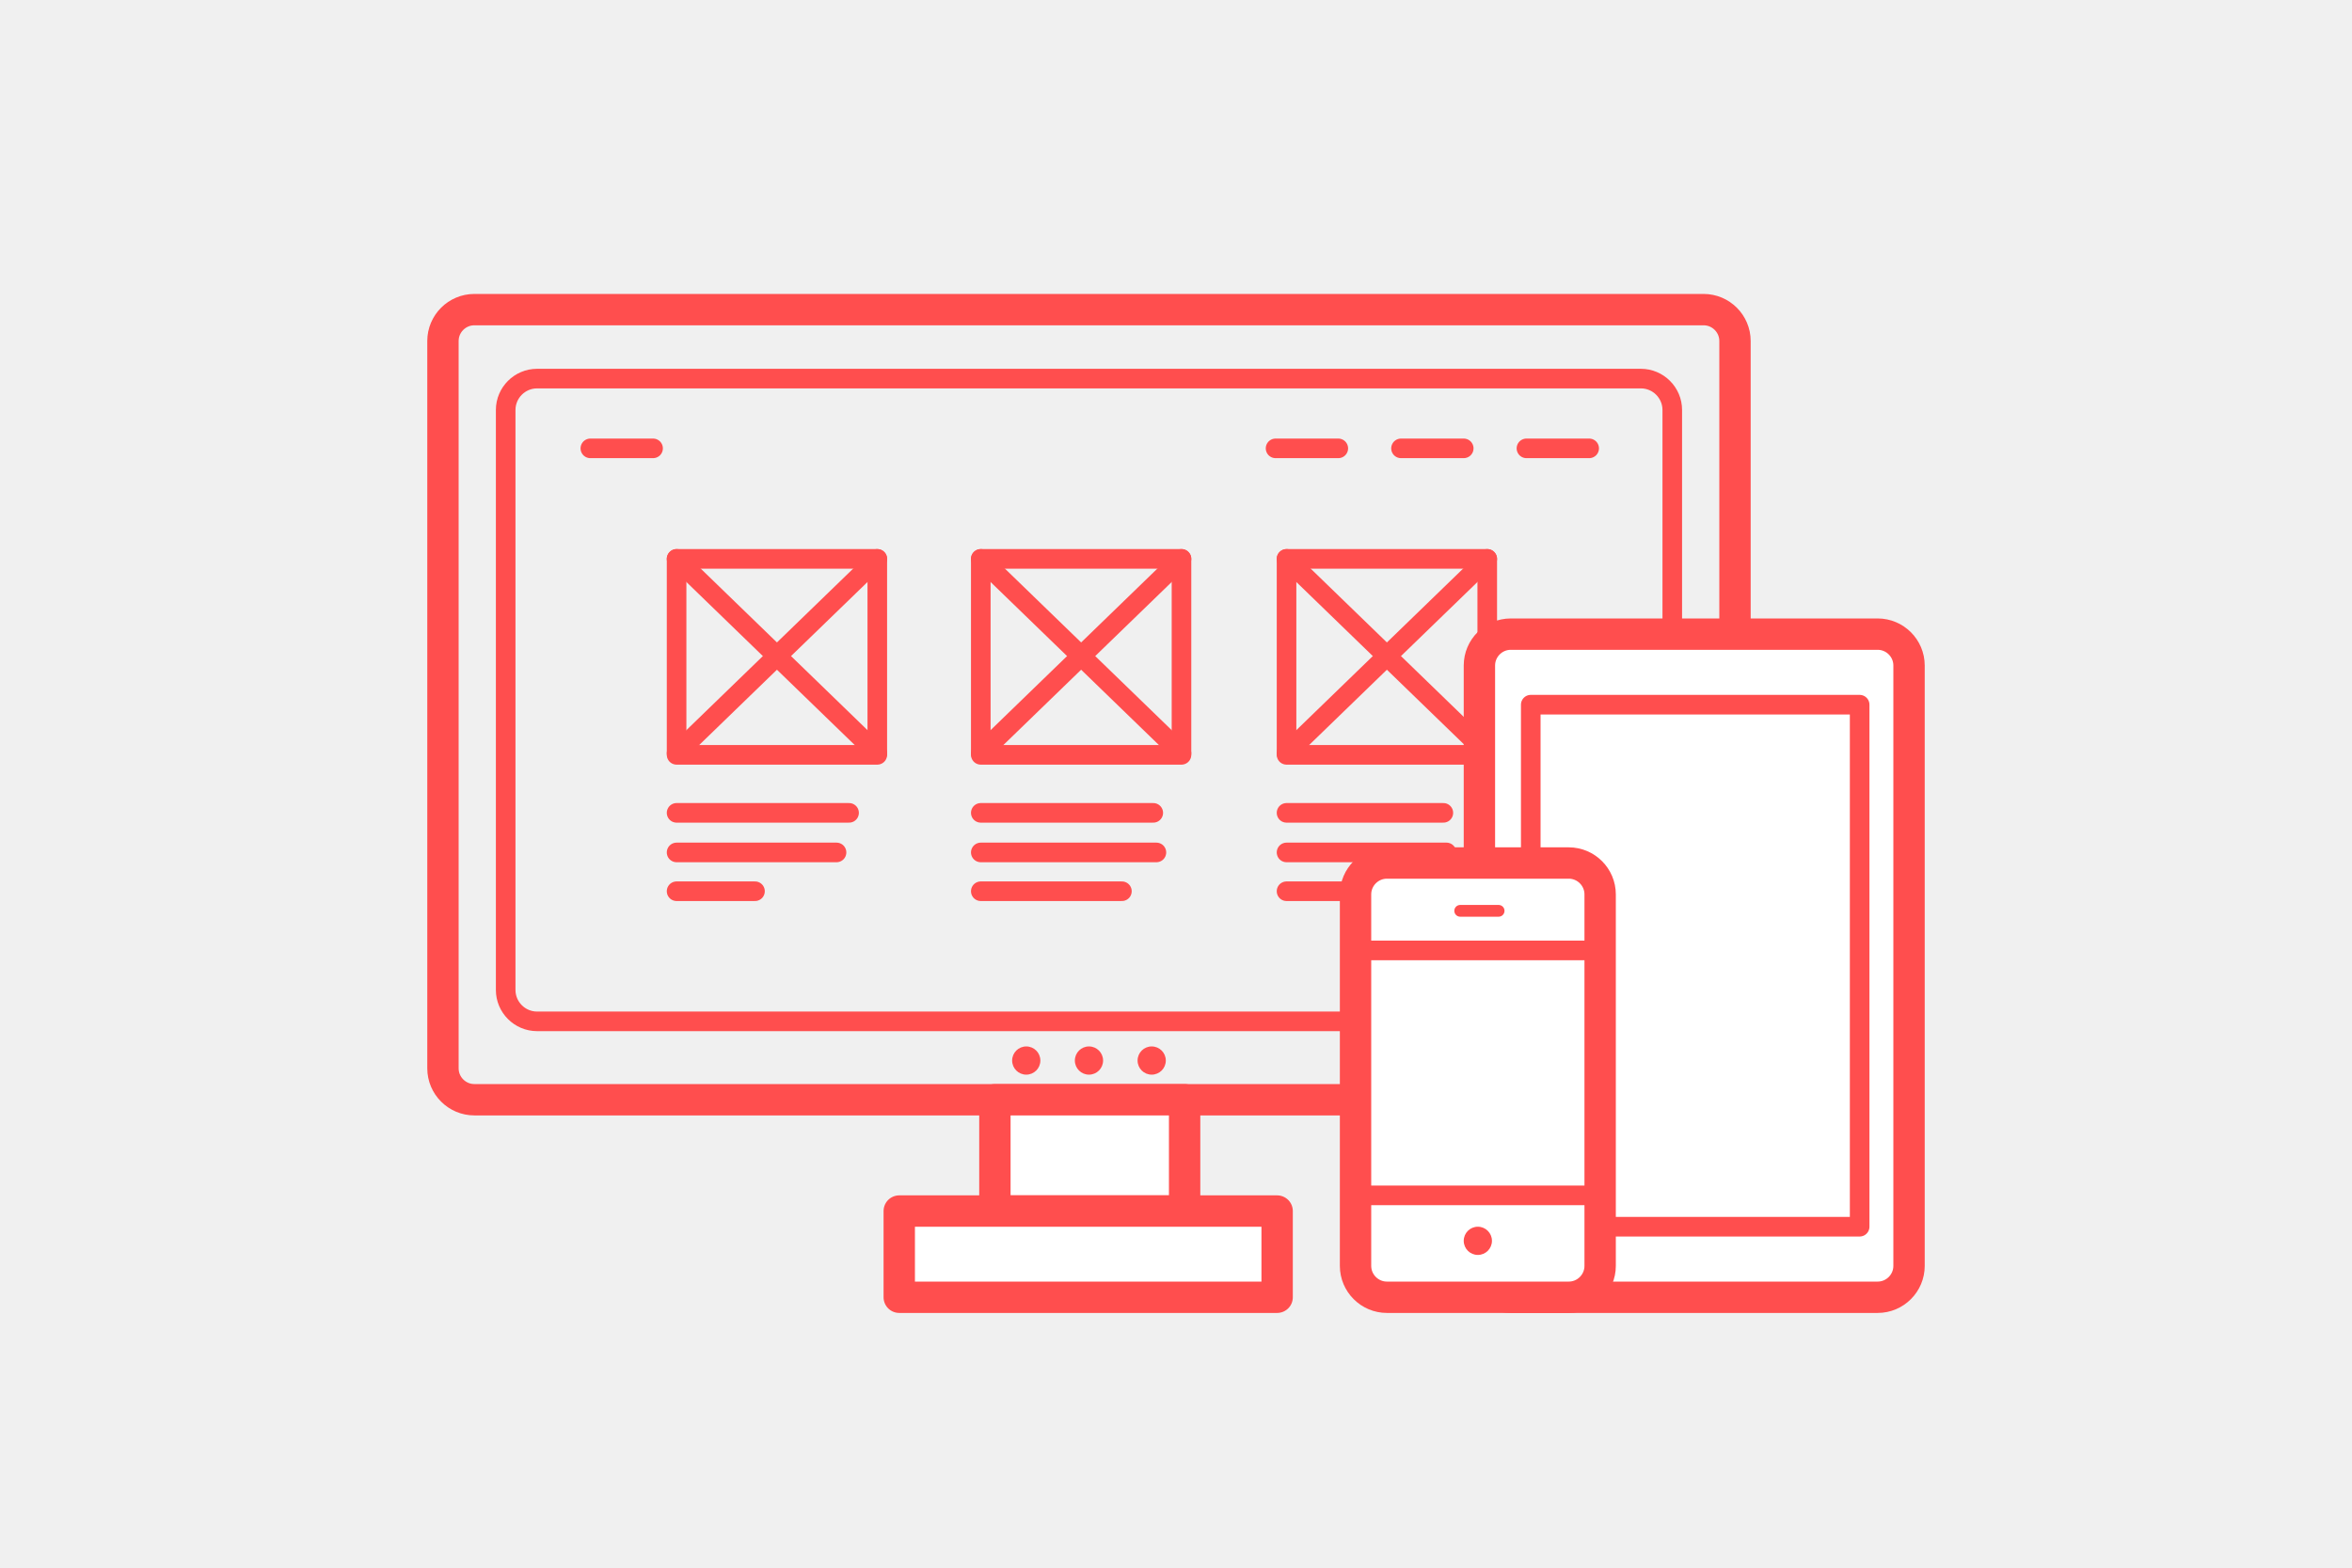
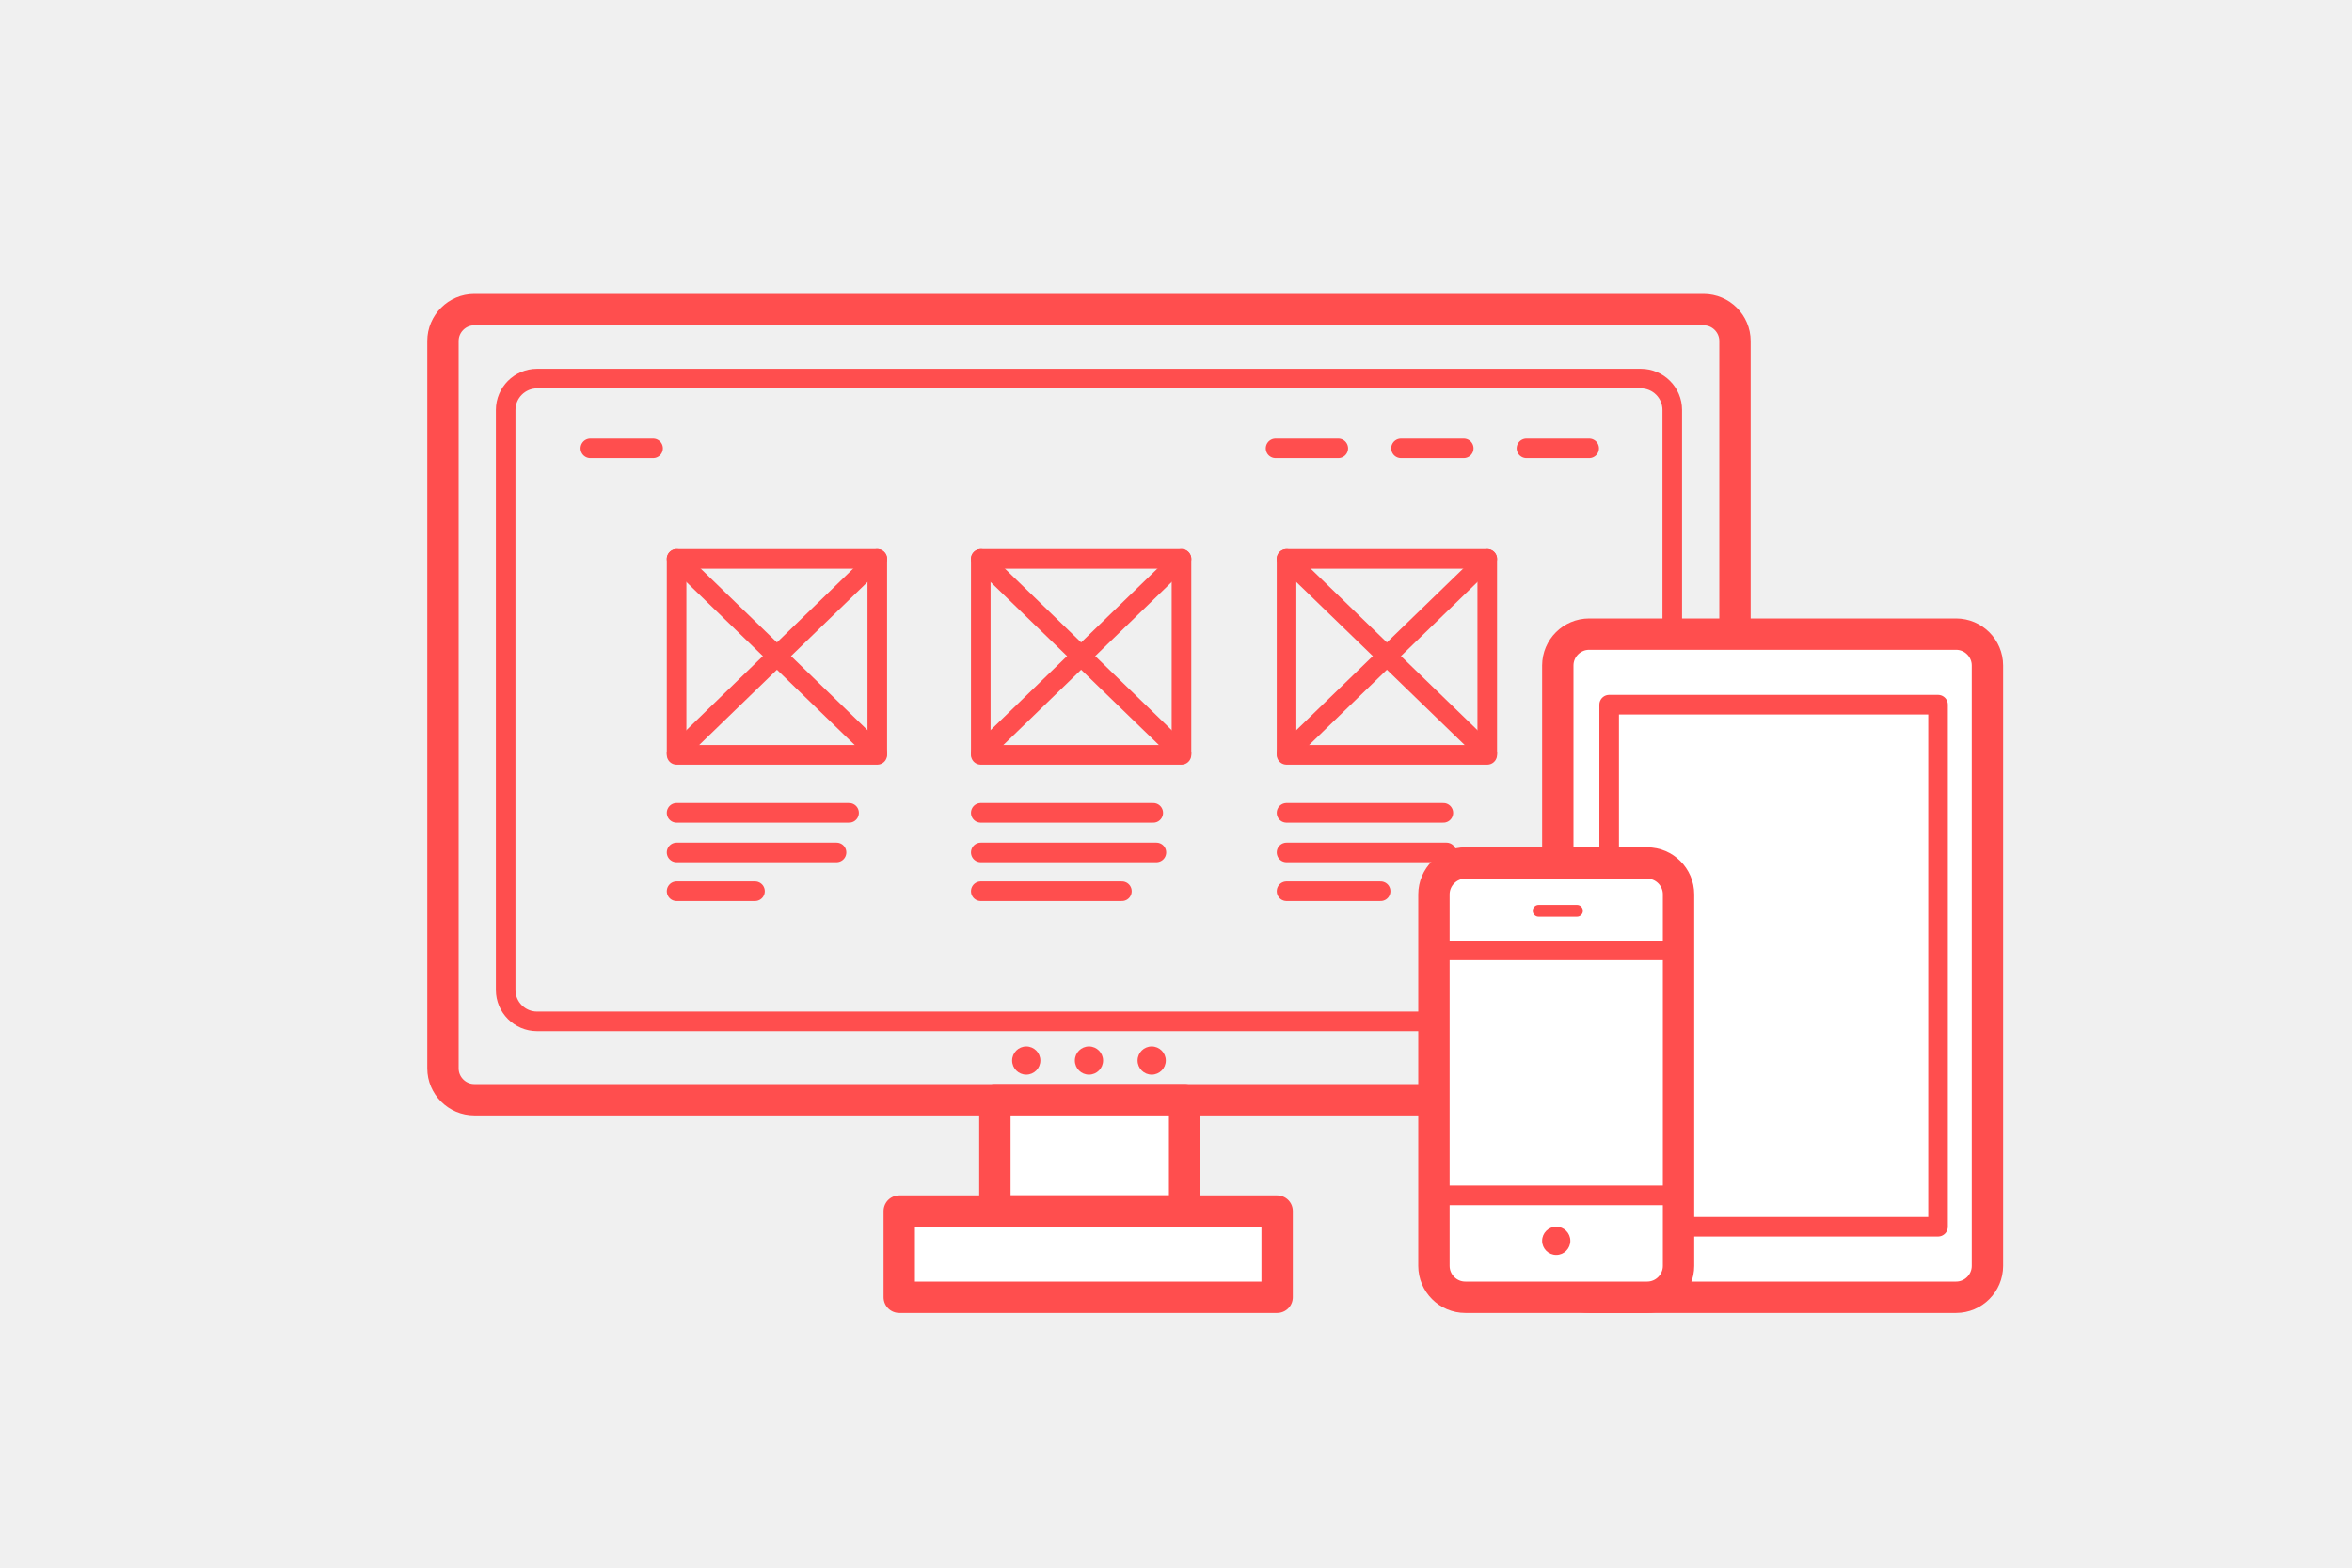
<svg xmlns="http://www.w3.org/2000/svg" version="1.1" id="Layer_1" x="0px" y="0px" width="600px" height="400px" viewBox="-95 413 600 400" style="enable-background:new -95 413 600 400;" xml:space="preserve">
  <style type="text/css">
	.st0{fill:none;stroke:#FF4E4E;stroke-width:8;stroke-linejoin:round;stroke-miterlimit:10;}
	.st1{fill:none;stroke:#FF4E4E;stroke-width:5;stroke-linejoin:round;stroke-miterlimit:10;}
	.st2{fill:#FFFFFF;stroke:#FF4E4E;stroke-width:8;stroke-linejoin:round;stroke-miterlimit:10;}
	.st3{fill:#FF4E4E;}
	.st4{fill:none;stroke:#FF4E4E;stroke-width:5;stroke-linecap:round;stroke-linejoin:round;stroke-miterlimit:10;}
	.st5{fill:none;stroke:#FF4E4E;stroke-width:3;stroke-linecap:round;stroke-linejoin:round;stroke-miterlimit:10;}
</style>
  <path class="st0" d="M339.6,693.6H26c-4.4,0-8-3.6-8-8V500c0-4.4,3.6-8,8-8h313.6c4.4,0,8,3.6,8,8v185.6  C347.6,690,344,693.6,339.6,693.6z" />
  <path class="st1" d="M323.6,673.6H42c-4.4,0-8-3.6-8-8v-148c0-4.4,3.6-8,8-8h281.6c4.4,0,8,3.6,8,8v148  C331.6,670,328,673.6,323.6,673.6z" />
  <rect x="158.8" y="693.6" class="st2" width="48.4" height="28.4" />
  <rect x="134.4" y="722" class="st2" width="96.4" height="22" />
  <circle class="st3" cx="198.8" cy="683.6" r="3.6" />
  <circle class="st3" cx="182.8" cy="683.6" r="3.6" />
  <circle class="st3" cx="166.8" cy="683.6" r="3.6" />
  <line class="st4" x1="77.6" y1="640.4" x2="97.6" y2="640.4" />
  <line class="st4" x1="155.2" y1="640.4" x2="191.2" y2="640.4" />
  <line class="st4" x1="77.6" y1="620.4" x2="121.6" y2="620.4" />
  <line class="st4" x1="77.6" y1="630.5" x2="118.4" y2="630.5" />
  <line class="st4" x1="155.2" y1="620.4" x2="199.2" y2="620.4" />
  <line class="st4" x1="155.2" y1="630.5" x2="200" y2="630.5" />
  <rect x="77.6" y="555.6" class="st4" width="51.2" height="50" />
  <line class="st4" x1="77.6" y1="605.2" x2="128.8" y2="555.6" />
  <line class="st4" x1="77.6" y1="555.6" x2="128.8" y2="605.2" />
  <rect x="155.2" y="555.6" class="st4" width="51.2" height="50" />
  <line class="st4" x1="155.2" y1="605.2" x2="206.4" y2="555.6" />
  <line class="st4" x1="155.2" y1="555.6" x2="206.4" y2="605.2" />
  <line class="st4" x1="233.2" y1="620.4" x2="273.2" y2="620.4" />
  <line class="st4" x1="233.2" y1="630.5" x2="274" y2="630.5" />
  <line class="st4" x1="233.2" y1="640.4" x2="257.2" y2="640.4" />
  <rect x="233.2" y="555.6" class="st4" width="51.2" height="50" />
  <line class="st4" x1="233.2" y1="605.2" x2="284.4" y2="555.6" />
  <line class="st4" x1="233.2" y1="555.6" x2="284.4" y2="605.2" />
  <line class="st4" x1="310.4" y1="527.4" x2="294.4" y2="527.4" />
  <line class="st4" x1="278.4" y1="527.4" x2="262.4" y2="527.4" />
  <line class="st4" x1="246.4" y1="527.4" x2="230.4" y2="527.4" />
  <line class="st4" x1="71.6" y1="527.4" x2="55.6" y2="527.4" />
-   <path class="st2" d="M290.4,574.8H384c4.4,0,8,3.6,8,8V736c0,4.4-3.6,8-8,8h-93.6c-4.4,0-8-3.6-8-8V582.8  C282.4,578.4,286,574.8,290.4,574.8z" />
-   <path class="st1" d="M295.5,592.8h83.9V726h-83.9V592.8z" />
-   <path class="st2" d="M305.2,744h-46.4c-4.4,0-8-3.6-8-8v-94.8c0-4.4,3.6-8,8-8h46.4c4.4,0,8,3.6,8,8V736  C313.2,740.4,309.6,744,305.2,744z" />
-   <path class="st1" d="M250.8,655.5h62.4V718h-62.4V655.5z" />
-   <circle class="st3" cx="282" cy="729.6" r="3.6" />
-   <line class="st5" x1="287.3" y1="645.4" x2="277.5" y2="645.4" />
+   <path class="st2" d="M310.4,574.8H404c4.4,0,8,3.6,8,8V736c0,4.4-3.6,8-8,8h-93.6c-4.4,0-8-3.6-8-8V582.8  C302.4,578.4,306,574.8,310.4,574.8z" />
+   <path class="st1" d="M315.5,592.8h83.9V726h-83.9V592.8z" />
+   <path class="st2" d="M325.2,744h-46.4c-4.4,0-8-3.6-8-8v-94.8c0-4.4,3.6-8,8-8h46.4c4.4,0,8,3.6,8,8V736  C333.2,740.4,329.6,744,325.2,744z" />
+   <path class="st1" d="M270.8,655.5h62.4V718h-62.4V655.5z" />
+   <circle class="st3" cx="302" cy="729.6" r="3.6" />
+   <line class="st5" x1="307.3" y1="645.4" x2="297.5" y2="645.4" />
</svg>
